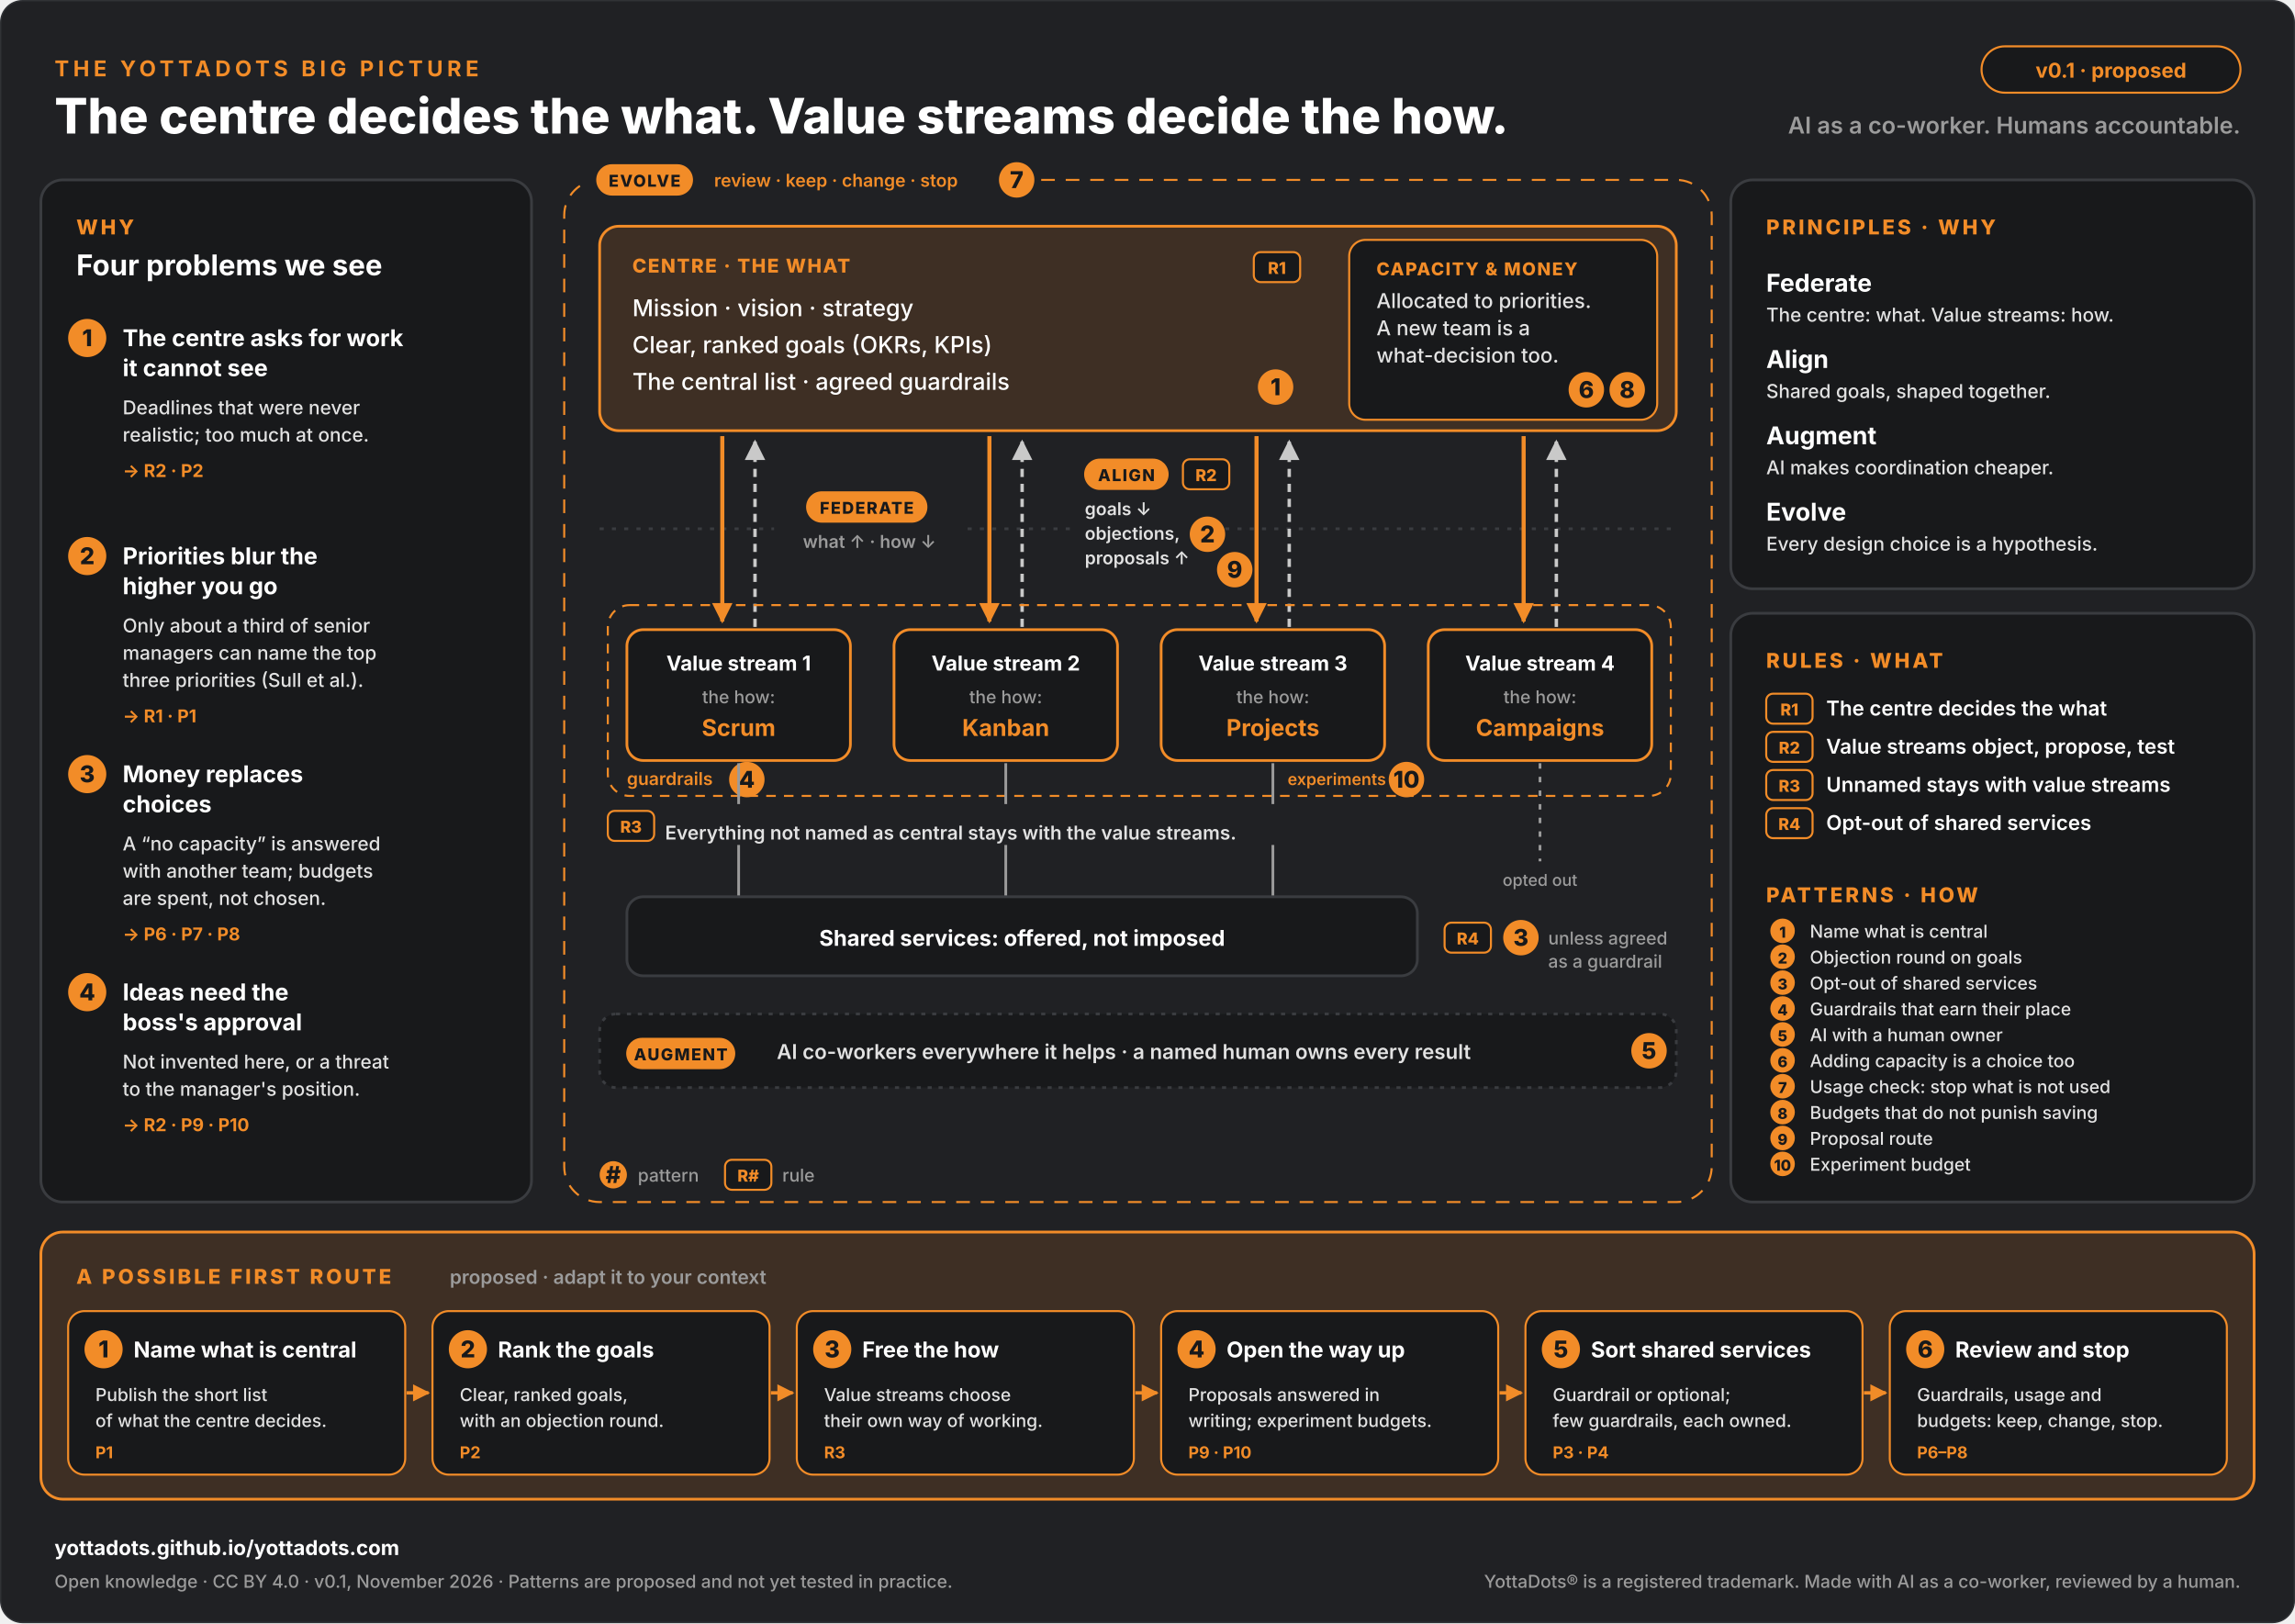
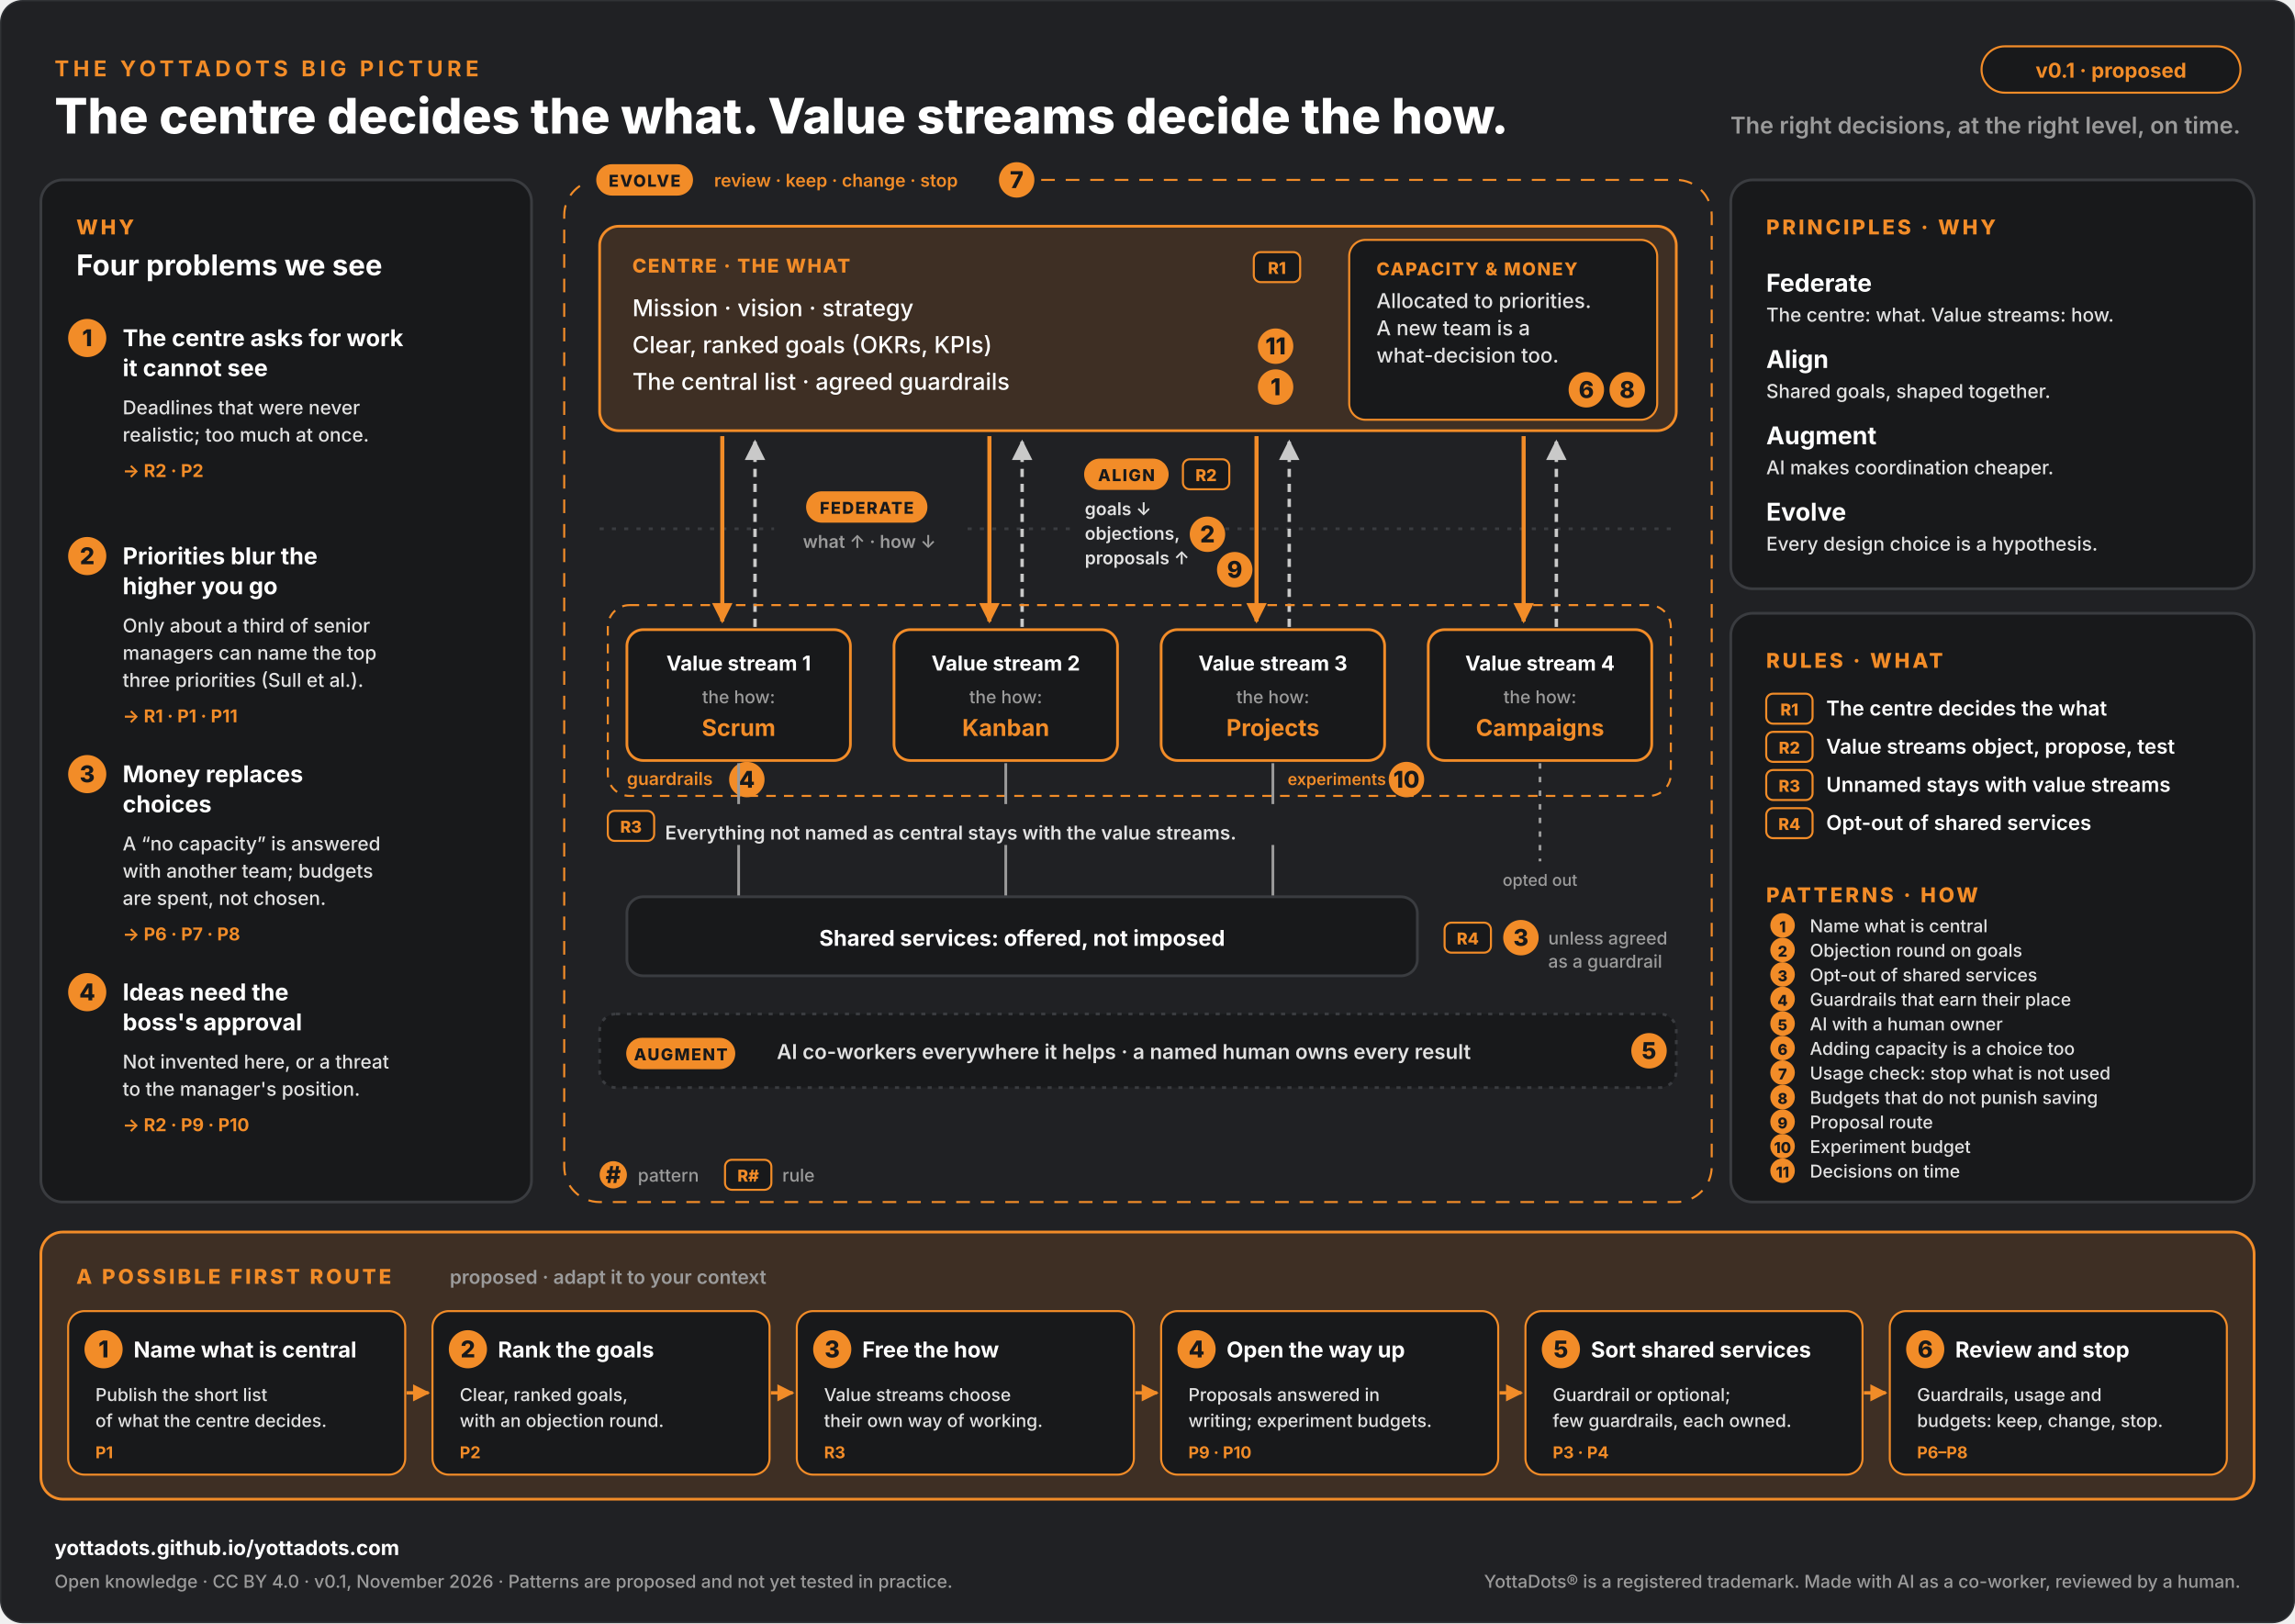
<svg xmlns="http://www.w3.org/2000/svg" viewBox="0 0 1684 1191" width="1684" height="1191" role="img" aria-labelledby="t d" font-family="Inter, ui-sans-serif, system-ui, -apple-system, 'Segoe UI', sans-serif">
  <defs>
    <marker id="arr" viewBox="0 0 10 10" refX="9" refY="5" markerWidth="6" markerHeight="6" orient="auto">
      <path d="M0,0 L10,5 L0,10 z" fill="#c9c9c9" />
    </marker>
    <marker id="arrO" viewBox="0 0 10 10" refX="9" refY="5" markerWidth="5" markerHeight="5" orient="auto">
      <path d="M0,0 L10,5 L0,10 z" fill="#f28c28" />
    </marker>
  </defs>
  <rect x="0.5" y="0.5" width="1683" height="1190" rx="16" fill="#202124" stroke="#303236" />
  <text x="40" y="56" font-size="16" fill="#f28c28" font-weight="700" text-anchor="start" letter-spacing="3">THE YOTTADOTS BIG PICTURE</text>
  <text x="40" y="98" font-size="36" fill="#ffffff" font-weight="800" text-anchor="start">The centre decides the what. Value streams decide the how.</text>
  <rect x="1454" y="34" width="190" height="34" rx="17" fill="#18191b" stroke="#f28c28" stroke-width="1.5" />
  <text x="1549" y="57" font-size="15" fill="#f28c28" font-weight="700" text-anchor="middle">v0.1 · proposed</text>
-   <text x="1644" y="98" font-size="17" fill="#9b9b9b" font-weight="600" text-anchor="end">AI as a co-worker. Humans accountable.</text>
+   <text x="1644" y="98" font-size="17" fill="#9b9b9b" font-weight="600" text-anchor="end">The right decisions, at the right level, on time.</text>
  <rect x="30" y="132" width="360" height="750" rx="16" fill="#18191b" stroke="#3a3c40" stroke-width="2" />
  <text x="56" y="172" font-size="15" fill="#f28c28" font-weight="800" text-anchor="start" letter-spacing="2">WHY</text>
  <text x="56" y="202" font-size="21" fill="#ffffff" font-weight="700" text-anchor="start">Four problems we see</text>
  <circle cx="64" cy="248" r="14" fill="#f28c28" />
  <text x="64" y="254" font-size="17" fill="#18191b" font-weight="800" text-anchor="middle">1</text>
  <text x="90" y="254" font-size="17" fill="#ffffff" font-weight="700" text-anchor="start">The centre asks for work</text>
  <text x="90" y="276" font-size="17" fill="#ffffff" font-weight="700" text-anchor="start">it cannot see</text>
  <text x="90" y="304" font-size="14" fill="#e2e2e2" font-weight="500" text-anchor="start">Deadlines that were never</text>
  <text x="90" y="324" font-size="14" fill="#e2e2e2" font-weight="500" text-anchor="start">realistic; too much at once.</text>
  <text x="90" y="350" font-size="13" fill="#f28c28" font-weight="700" text-anchor="start">→ R2 · P2</text>
  <circle cx="64" cy="408" r="14" fill="#f28c28" />
  <text x="64" y="414" font-size="17" fill="#18191b" font-weight="800" text-anchor="middle">2</text>
  <text x="90" y="414" font-size="17" fill="#ffffff" font-weight="700" text-anchor="start">Priorities blur the</text>
  <text x="90" y="436" font-size="17" fill="#ffffff" font-weight="700" text-anchor="start">higher you go</text>
  <text x="90" y="464" font-size="14" fill="#e2e2e2" font-weight="500" text-anchor="start">Only about a third of senior</text>
  <text x="90" y="484" font-size="14" fill="#e2e2e2" font-weight="500" text-anchor="start">managers can name the top</text>
  <text x="90" y="504" font-size="14" fill="#e2e2e2" font-weight="500" text-anchor="start">three priorities (Sull et al.).</text>
-   <text x="90" y="530" font-size="13" fill="#f28c28" font-weight="700" text-anchor="start">→ R1 · P1</text>
+   <text x="90" y="530" font-size="13" fill="#f28c28" font-weight="700" text-anchor="start">→ R1 · P1 · P11</text>
  <circle cx="64" cy="568" r="14" fill="#f28c28" />
  <text x="64" y="574" font-size="17" fill="#18191b" font-weight="800" text-anchor="middle">3</text>
  <text x="90" y="574" font-size="17" fill="#ffffff" font-weight="700" text-anchor="start">Money replaces</text>
  <text x="90" y="596" font-size="17" fill="#ffffff" font-weight="700" text-anchor="start">choices</text>
  <text x="90" y="624" font-size="14" fill="#e2e2e2" font-weight="500" text-anchor="start">A “no capacity” is answered</text>
  <text x="90" y="644" font-size="14" fill="#e2e2e2" font-weight="500" text-anchor="start">with another team; budgets</text>
  <text x="90" y="664" font-size="14" fill="#e2e2e2" font-weight="500" text-anchor="start">are spent, not chosen.</text>
  <text x="90" y="690" font-size="13" fill="#f28c28" font-weight="700" text-anchor="start">→ P6 · P7 · P8</text>
  <circle cx="64" cy="728" r="14" fill="#f28c28" />
  <text x="64" y="734" font-size="17" fill="#18191b" font-weight="800" text-anchor="middle">4</text>
  <text x="90" y="734" font-size="17" fill="#ffffff" font-weight="700" text-anchor="start">Ideas need the</text>
  <text x="90" y="756" font-size="17" fill="#ffffff" font-weight="700" text-anchor="start">boss's approval</text>
  <text x="90" y="784" font-size="14" fill="#e2e2e2" font-weight="500" text-anchor="start">Not invented here, or a threat</text>
  <text x="90" y="804" font-size="14" fill="#e2e2e2" font-weight="500" text-anchor="start">to the manager's position.</text>
  <text x="90" y="830" font-size="13" fill="#f28c28" font-weight="700" text-anchor="start">→ R2 · P9 · P10</text>
  <rect x="414" y="132" width="842" height="750" rx="26" fill="none" stroke="#f28c28" stroke-width="1.5" stroke-dasharray="10 8" />
  <rect x="432" y="118" width="330" height="28" rx="6" fill="#202124" stroke="#202124" stroke-width="0" />
  <rect x="438" y="121" width="70" height="22" rx="11" fill="#f28c28" stroke="#f28c28" stroke-width="1" />
  <text x="473.0" y="137" font-size="12" fill="#18191b" font-weight="800" text-anchor="middle" letter-spacing="1">EVOLVE</text>
  <text x="524" y="137" font-size="13" fill="#f28c28" font-weight="600" text-anchor="start">review · keep · change · stop</text>
  <circle cx="746" cy="132" r="13" fill="#f28c28" />
  <text x="746" y="138" font-size="17" fill="#18191b" font-weight="800" text-anchor="middle">7</text>
  <rect x="440" y="166" width="790" height="150" rx="14" fill="rgba(242,140,40,0.14)" stroke="#f28c28" stroke-width="2" />
  <text x="464" y="200" font-size="14" fill="#f28c28" font-weight="800" text-anchor="start" letter-spacing="1">CENTRE · THE WHAT</text>
  <text x="464" y="232" font-size="17" fill="#ffffff" font-weight="500" text-anchor="start">Mission · vision · strategy</text>
  <text x="464" y="259" font-size="17" fill="#ffffff" font-weight="500" text-anchor="start">Clear, ranked goals (OKRs, KPIs)</text>
  <text x="464" y="286" font-size="17" fill="#ffffff" font-weight="500" text-anchor="start">The central list · agreed guardrails</text>
  <rect x="920" y="185" width="34" height="22" rx="5" fill="#18191b" stroke="#f28c28" stroke-width="1.5" />
  <text x="937" y="201" font-size="12" fill="#f28c28" font-weight="800" text-anchor="middle">R1</text>
  <circle cx="936" cy="284" r="13" fill="#f28c28" />
  <text x="936" y="290" font-size="17" fill="#18191b" font-weight="800" text-anchor="middle">1</text>
+   <circle cx="936" cy="254" r="13" fill="#f28c28" />
+   <text x="936" y="260" font-size="17" fill="#18191b" font-weight="800" text-anchor="middle">11</text>
  <rect x="990" y="176" width="226" height="132" rx="12" fill="#18191b" stroke="#f28c28" stroke-width="1.5" />
  <text x="1010" y="202" font-size="13" fill="#f28c28" font-weight="800" text-anchor="start" letter-spacing="1">CAPACITY &amp; MONEY</text>
  <text x="1010" y="226" font-size="15" fill="#e2e2e2" font-weight="500" text-anchor="start">Allocated to priorities.</text>
  <text x="1010" y="246" font-size="15" fill="#e2e2e2" font-weight="500" text-anchor="start">A new team is a</text>
  <text x="1010" y="266" font-size="15" fill="#e2e2e2" font-weight="500" text-anchor="start">what-decision too.</text>
  <circle cx="1164" cy="286" r="13" fill="#f28c28" />
  <text x="1164" y="292" font-size="17" fill="#18191b" font-weight="800" text-anchor="middle">6</text>
  <circle cx="1194" cy="286" r="13" fill="#f28c28" />
  <text x="1194" y="292" font-size="17" fill="#18191b" font-weight="800" text-anchor="middle">8</text>
  <line x1="440" y1="388" x2="1230" y2="388" stroke="#3a3c40" stroke-width="2" stroke-dasharray="3 6" />
  <rect x="568" y="358" width="140" height="64" rx="6" fill="#202124" stroke="#202124" stroke-width="0" />
  <rect x="592" y="361" width="88" height="22" rx="11" fill="#f28c28" stroke="#f28c28" stroke-width="1" />
  <text x="636.0" y="377" font-size="12" fill="#18191b" font-weight="800" text-anchor="middle" letter-spacing="1">FEDERATE</text>
  <text x="638" y="402" font-size="13" fill="#9b9b9b" font-weight="600" text-anchor="middle">what ↑ · how ↓</text>
  <line x1="530" y1="320" x2="530" y2="456" stroke="#f28c28" stroke-width="3" marker-end="url(#arrO)" />
  <line x1="554" y1="460" x2="554" y2="324" stroke="#c9c9c9" stroke-width="2.5" marker-end="url(#arr)" stroke-dasharray="6 5" />
  <line x1="726" y1="320" x2="726" y2="456" stroke="#f28c28" stroke-width="3" marker-end="url(#arrO)" />
  <line x1="750" y1="460" x2="750" y2="324" stroke="#c9c9c9" stroke-width="2.5" marker-end="url(#arr)" stroke-dasharray="6 5" />
  <line x1="922" y1="320" x2="922" y2="456" stroke="#f28c28" stroke-width="3" marker-end="url(#arrO)" />
  <line x1="946" y1="460" x2="946" y2="324" stroke="#c9c9c9" stroke-width="2.5" marker-end="url(#arr)" stroke-dasharray="6 5" />
  <line x1="1118" y1="320" x2="1118" y2="456" stroke="#f28c28" stroke-width="3" marker-end="url(#arrO)" />
  <line x1="1142" y1="460" x2="1142" y2="324" stroke="#c9c9c9" stroke-width="2.5" marker-end="url(#arr)" stroke-dasharray="6 5" />
  <rect x="796" y="337" width="61" height="22" rx="11" fill="#f28c28" stroke="#f28c28" stroke-width="1" />
  <text x="826.5" y="353" font-size="12" fill="#18191b" font-weight="800" text-anchor="middle" letter-spacing="1">ALIGN</text>
  <rect x="790" y="365" width="86" height="56" rx="4" fill="#202124" stroke="#202124" stroke-width="0" />
  <text x="796" y="378" font-size="13" fill="#e2e2e2" font-weight="600" text-anchor="start">goals ↓</text>
  <text x="796" y="396" font-size="13" fill="#e2e2e2" font-weight="600" text-anchor="start">objections,</text>
  <text x="796" y="414" font-size="13" fill="#e2e2e2" font-weight="600" text-anchor="start">proposals ↑</text>
  <rect x="868" y="337" width="34" height="22" rx="5" fill="#18191b" stroke="#f28c28" stroke-width="1.5" />
  <text x="885" y="353" font-size="12" fill="#f28c28" font-weight="800" text-anchor="middle">R2</text>
  <circle cx="886" cy="392" r="13" fill="#f28c28" />
  <text x="886" y="398" font-size="17" fill="#18191b" font-weight="800" text-anchor="middle">2</text>
  <circle cx="906" cy="418" r="13" fill="#f28c28" />
  <text x="906" y="424" font-size="17" fill="#18191b" font-weight="800" text-anchor="middle">9</text>
  <rect x="446" y="444" width="780" height="140" rx="16" fill="none" stroke="#f28c28" stroke-width="1.5" stroke-dasharray="7 6" />
  <text x="460" y="576" font-size="13" fill="#f28c28" font-weight="600" text-anchor="start">guardrails</text>
  <circle cx="548" cy="572" r="13" fill="#f28c28" />
  <text x="548" y="578" font-size="17" fill="#18191b" font-weight="800" text-anchor="middle">4</text>
  <rect x="460" y="462" width="164" height="96" rx="12" fill="#18191b" stroke="#f28c28" stroke-width="2" />
  <text x="542" y="492" font-size="15" fill="#ffffff" font-weight="700" text-anchor="middle">Value stream 1</text>
  <text x="542" y="516" font-size="13" fill="#9b9b9b" font-weight="500" text-anchor="middle">the how:</text>
  <text x="542" y="540" font-size="17" fill="#f28c28" font-weight="700" text-anchor="middle">Scrum</text>
  <rect x="656" y="462" width="164" height="96" rx="12" fill="#18191b" stroke="#f28c28" stroke-width="2" />
  <text x="738" y="492" font-size="15" fill="#ffffff" font-weight="700" text-anchor="middle">Value stream 2</text>
  <text x="738" y="516" font-size="13" fill="#9b9b9b" font-weight="500" text-anchor="middle">the how:</text>
  <text x="738" y="540" font-size="17" fill="#f28c28" font-weight="700" text-anchor="middle">Kanban</text>
  <rect x="852" y="462" width="164" height="96" rx="12" fill="#18191b" stroke="#f28c28" stroke-width="2" />
  <text x="934" y="492" font-size="15" fill="#ffffff" font-weight="700" text-anchor="middle">Value stream 3</text>
  <text x="934" y="516" font-size="13" fill="#9b9b9b" font-weight="500" text-anchor="middle">the how:</text>
  <text x="934" y="540" font-size="17" fill="#f28c28" font-weight="700" text-anchor="middle">Projects</text>
  <rect x="1048" y="462" width="164" height="96" rx="12" fill="#18191b" stroke="#f28c28" stroke-width="2" />
  <text x="1130" y="492" font-size="15" fill="#ffffff" font-weight="700" text-anchor="middle">Value stream 4</text>
  <text x="1130" y="516" font-size="13" fill="#9b9b9b" font-weight="500" text-anchor="middle">the how:</text>
  <text x="1130" y="540" font-size="17" fill="#f28c28" font-weight="700" text-anchor="middle">Campaigns</text>
  <line x1="542" y1="560" x2="542" y2="658" stroke="#9b9b9b" stroke-width="2" />
  <line x1="738" y1="560" x2="738" y2="658" stroke="#9b9b9b" stroke-width="2" />
  <line x1="934" y1="560" x2="934" y2="658" stroke="#9b9b9b" stroke-width="2" />
  <line x1="1130" y1="560" x2="1130" y2="632" stroke="#9b9b9b" stroke-width="2" stroke-dasharray="4 6" />
  <text x="1130" y="650" font-size="12" fill="#9b9b9b" font-weight="500" text-anchor="middle">opted out</text>
  <rect x="442" y="590" width="520" height="30" rx="6" fill="#202124" stroke="#202124" stroke-width="0" />
  <circle cx="1032" cy="572" r="13" fill="#f28c28" />
  <text x="1032" y="578" font-size="17" fill="#18191b" font-weight="800" text-anchor="middle">10</text>
  <text x="1017" y="576" font-size="12" fill="#f28c28" font-weight="600" text-anchor="end">experiments</text>
  <rect x="446" y="595" width="34" height="22" rx="5" fill="#18191b" stroke="#f28c28" stroke-width="1.5" />
  <text x="463" y="611" font-size="12" fill="#f28c28" font-weight="800" text-anchor="middle">R3</text>
  <text x="488" y="616" font-size="14" fill="#e2e2e2" font-weight="600" text-anchor="start">Everything not named as central stays with the value streams.</text>
  <rect x="460" y="658" width="580" height="58" rx="12" fill="#18191b" stroke="#3a3c40" stroke-width="2" />
  <text x="750" y="694" font-size="16" fill="#ffffff" font-weight="700" text-anchor="middle">Shared services: offered, not imposed</text>
  <rect x="1060" y="677" width="34" height="22" rx="5" fill="#18191b" stroke="#f28c28" stroke-width="1.5" />
  <text x="1077" y="693" font-size="12" fill="#f28c28" font-weight="800" text-anchor="middle">R4</text>
  <circle cx="1116" cy="688" r="13" fill="#f28c28" />
  <text x="1116" y="694" font-size="17" fill="#18191b" font-weight="800" text-anchor="middle">3</text>
  <text x="1136" y="693" font-size="13" fill="#9b9b9b" font-weight="500" text-anchor="start">unless agreed</text>
  <text x="1136" y="710" font-size="13" fill="#9b9b9b" font-weight="500" text-anchor="start">as a guardrail</text>
  <rect x="440" y="744" width="790" height="54" rx="12" fill="#18191b" stroke="#3a3c40" stroke-width="2" stroke-dasharray="3 5" />
  <rect x="460" y="762" width="79" height="22" rx="11" fill="#f28c28" stroke="#f28c28" stroke-width="1" />
  <text x="499.5" y="778" font-size="12" fill="#18191b" font-weight="800" text-anchor="middle" letter-spacing="1">AUGMENT</text>
  <text x="570" y="777" font-size="15" fill="#e2e2e2" font-weight="600" text-anchor="start">AI co-workers everywhere it helps · a named human owns every result</text>
  <circle cx="1210" cy="771" r="13" fill="#f28c28" />
  <text x="1210" y="777" font-size="17" fill="#18191b" font-weight="800" text-anchor="middle">5</text>
  <circle cx="450" cy="862" r="10" fill="#f28c28" />
  <text x="450" y="868" font-size="17" fill="#18191b" font-weight="800" text-anchor="middle">#</text>
  <text x="468" y="867" font-size="13" fill="#9b9b9b" font-weight="500" text-anchor="start">pattern</text>
  <rect x="532" y="851" width="34" height="22" rx="5" fill="#18191b" stroke="#f28c28" stroke-width="1.5" />
  <text x="549" y="867" font-size="12" fill="#f28c28" font-weight="800" text-anchor="middle">R#</text>
  <text x="574" y="867" font-size="13" fill="#9b9b9b" font-weight="500" text-anchor="start">rule</text>
  <rect x="1270" y="132" width="384" height="300" rx="16" fill="#18191b" stroke="#3a3c40" stroke-width="2" />
  <text x="1296" y="172" font-size="15" fill="#f28c28" font-weight="800" text-anchor="start" letter-spacing="2">PRINCIPLES · WHY</text>
  <text x="1296" y="214" font-size="18" fill="#ffffff" font-weight="700" text-anchor="start">Federate</text>
  <text x="1296" y="236" font-size="14" fill="#e2e2e2" font-weight="500" text-anchor="start">The centre: what. Value streams: how.</text>
  <text x="1296" y="270" font-size="18" fill="#ffffff" font-weight="700" text-anchor="start">Align</text>
  <text x="1296" y="292" font-size="14" fill="#e2e2e2" font-weight="500" text-anchor="start">Shared goals, shaped together.</text>
  <text x="1296" y="326" font-size="18" fill="#ffffff" font-weight="700" text-anchor="start">Augment</text>
  <text x="1296" y="348" font-size="14" fill="#e2e2e2" font-weight="500" text-anchor="start">AI makes coordination cheaper.</text>
  <text x="1296" y="382" font-size="18" fill="#ffffff" font-weight="700" text-anchor="start">Evolve</text>
  <text x="1296" y="404" font-size="14" fill="#e2e2e2" font-weight="500" text-anchor="start">Every design choice is a hypothesis.</text>
  <rect x="1270" y="450" width="384" height="432" rx="16" fill="#18191b" stroke="#3a3c40" stroke-width="2" />
  <text x="1296" y="490" font-size="15" fill="#f28c28" font-weight="800" text-anchor="start" letter-spacing="2">RULES · WHAT</text>
  <rect x="1296" y="509" width="34" height="22" rx="5" fill="#18191b" stroke="#f28c28" stroke-width="1.5" />
  <text x="1313" y="525" font-size="12" fill="#f28c28" font-weight="800" text-anchor="middle">R1</text>
  <text x="1340" y="525" font-size="15" fill="#ffffff" font-weight="600" text-anchor="start">The centre decides the what</text>
  <rect x="1296" y="537" width="34" height="22" rx="5" fill="#18191b" stroke="#f28c28" stroke-width="1.5" />
  <text x="1313" y="553" font-size="12" fill="#f28c28" font-weight="800" text-anchor="middle">R2</text>
  <text x="1340" y="553" font-size="15" fill="#ffffff" font-weight="600" text-anchor="start">Value streams object, propose, test</text>
  <rect x="1296" y="565" width="34" height="22" rx="5" fill="#18191b" stroke="#f28c28" stroke-width="1.5" />
  <text x="1313" y="581" font-size="12" fill="#f28c28" font-weight="800" text-anchor="middle">R3</text>
  <text x="1340" y="581" font-size="15" fill="#ffffff" font-weight="600" text-anchor="start">Unnamed stays with value streams</text>
  <rect x="1296" y="593" width="34" height="22" rx="5" fill="#18191b" stroke="#f28c28" stroke-width="1.5" />
  <text x="1313" y="609" font-size="12" fill="#f28c28" font-weight="800" text-anchor="middle">R4</text>
  <text x="1340" y="609" font-size="15" fill="#ffffff" font-weight="600" text-anchor="start">Opt-out of shared services</text>
  <text x="1296" y="662" font-size="15" fill="#f28c28" font-weight="800" text-anchor="start" letter-spacing="2">PATTERNS · HOW</text>
-   <circle cx="1308" cy="683" r="9" fill="#f28c28" />
-   <text x="1308" y="688" font-size="11" fill="#18191b" font-weight="800" text-anchor="middle">1</text>
-   <text x="1328" y="688" font-size="13" fill="#e2e2e2" font-weight="500" text-anchor="start">Name what is central</text>
-   <circle cx="1308" cy="702" r="9" fill="#f28c28" />
-   <text x="1308" y="707" font-size="11" fill="#18191b" font-weight="800" text-anchor="middle">2</text>
-   <text x="1328" y="707" font-size="13" fill="#e2e2e2" font-weight="500" text-anchor="start">Objection round on goals</text>
-   <circle cx="1308" cy="721" r="9" fill="#f28c28" />
-   <text x="1308" y="726" font-size="11" fill="#18191b" font-weight="800" text-anchor="middle">3</text>
-   <text x="1328" y="726" font-size="13" fill="#e2e2e2" font-weight="500" text-anchor="start">Opt-out of shared services</text>
-   <circle cx="1308" cy="740" r="9" fill="#f28c28" />
-   <text x="1308" y="745" font-size="11" fill="#18191b" font-weight="800" text-anchor="middle">4</text>
-   <text x="1328" y="745" font-size="13" fill="#e2e2e2" font-weight="500" text-anchor="start">Guardrails that earn their place</text>
-   <circle cx="1308" cy="759" r="9" fill="#f28c28" />
-   <text x="1308" y="764" font-size="11" fill="#18191b" font-weight="800" text-anchor="middle">5</text>
-   <text x="1328" y="764" font-size="13" fill="#e2e2e2" font-weight="500" text-anchor="start">AI with a human owner</text>
-   <circle cx="1308" cy="778" r="9" fill="#f28c28" />
-   <text x="1308" y="783" font-size="11" fill="#18191b" font-weight="800" text-anchor="middle">6</text>
-   <text x="1328" y="783" font-size="13" fill="#e2e2e2" font-weight="500" text-anchor="start">Adding capacity is a choice too</text>
-   <circle cx="1308" cy="797" r="9" fill="#f28c28" />
-   <text x="1308" y="802" font-size="11" fill="#18191b" font-weight="800" text-anchor="middle">7</text>
-   <text x="1328" y="802" font-size="13" fill="#e2e2e2" font-weight="500" text-anchor="start">Usage check: stop what is not used</text>
-   <circle cx="1308" cy="816" r="9" fill="#f28c28" />
-   <text x="1308" y="821" font-size="11" fill="#18191b" font-weight="800" text-anchor="middle">8</text>
-   <text x="1328" y="821" font-size="13" fill="#e2e2e2" font-weight="500" text-anchor="start">Budgets that do not punish saving</text>
-   <circle cx="1308" cy="835" r="9" fill="#f28c28" />
-   <text x="1308" y="840" font-size="11" fill="#18191b" font-weight="800" text-anchor="middle">9</text>
-   <text x="1328" y="840" font-size="13" fill="#e2e2e2" font-weight="500" text-anchor="start">Proposal route</text>
-   <circle cx="1308" cy="854" r="9" fill="#f28c28" />
-   <text x="1308" y="859" font-size="11" fill="#18191b" font-weight="800" text-anchor="middle">10</text>
-   <text x="1328" y="859" font-size="13" fill="#e2e2e2" font-weight="500" text-anchor="start">Experiment budget</text>
+   <circle cx="1308" cy="679" r="9" fill="#f28c28" />
+   <text x="1308" y="684" font-size="11" fill="#18191b" font-weight="800" text-anchor="middle">1</text>
+   <text x="1328" y="684" font-size="13" fill="#e2e2e2" font-weight="500" text-anchor="start">Name what is central</text>
+   <circle cx="1308" cy="697" r="9" fill="#f28c28" />
+   <text x="1308" y="702" font-size="11" fill="#18191b" font-weight="800" text-anchor="middle">2</text>
+   <text x="1328" y="702" font-size="13" fill="#e2e2e2" font-weight="500" text-anchor="start">Objection round on goals</text>
+   <circle cx="1308" cy="715" r="9" fill="#f28c28" />
+   <text x="1308" y="720" font-size="11" fill="#18191b" font-weight="800" text-anchor="middle">3</text>
+   <text x="1328" y="720" font-size="13" fill="#e2e2e2" font-weight="500" text-anchor="start">Opt-out of shared services</text>
+   <circle cx="1308" cy="733" r="9" fill="#f28c28" />
+   <text x="1308" y="738" font-size="11" fill="#18191b" font-weight="800" text-anchor="middle">4</text>
+   <text x="1328" y="738" font-size="13" fill="#e2e2e2" font-weight="500" text-anchor="start">Guardrails that earn their place</text>
+   <circle cx="1308" cy="751" r="9" fill="#f28c28" />
+   <text x="1308" y="756" font-size="11" fill="#18191b" font-weight="800" text-anchor="middle">5</text>
+   <text x="1328" y="756" font-size="13" fill="#e2e2e2" font-weight="500" text-anchor="start">AI with a human owner</text>
+   <circle cx="1308" cy="769" r="9" fill="#f28c28" />
+   <text x="1308" y="774" font-size="11" fill="#18191b" font-weight="800" text-anchor="middle">6</text>
+   <text x="1328" y="774" font-size="13" fill="#e2e2e2" font-weight="500" text-anchor="start">Adding capacity is a choice too</text>
+   <circle cx="1308" cy="787" r="9" fill="#f28c28" />
+   <text x="1308" y="792" font-size="11" fill="#18191b" font-weight="800" text-anchor="middle">7</text>
+   <text x="1328" y="792" font-size="13" fill="#e2e2e2" font-weight="500" text-anchor="start">Usage check: stop what is not used</text>
+   <circle cx="1308" cy="805" r="9" fill="#f28c28" />
+   <text x="1308" y="810" font-size="11" fill="#18191b" font-weight="800" text-anchor="middle">8</text>
+   <text x="1328" y="810" font-size="13" fill="#e2e2e2" font-weight="500" text-anchor="start">Budgets that do not punish saving</text>
+   <circle cx="1308" cy="823" r="9" fill="#f28c28" />
+   <text x="1308" y="828" font-size="11" fill="#18191b" font-weight="800" text-anchor="middle">9</text>
+   <text x="1328" y="828" font-size="13" fill="#e2e2e2" font-weight="500" text-anchor="start">Proposal route</text>
+   <circle cx="1308" cy="841" r="9" fill="#f28c28" />
+   <text x="1308" y="846" font-size="11" fill="#18191b" font-weight="800" text-anchor="middle">10</text>
+   <text x="1328" y="846" font-size="13" fill="#e2e2e2" font-weight="500" text-anchor="start">Experiment budget</text>
+   <circle cx="1308" cy="859" r="9" fill="#f28c28" />
+   <text x="1308" y="864" font-size="11" fill="#18191b" font-weight="800" text-anchor="middle">11</text>
+   <text x="1328" y="864" font-size="13" fill="#e2e2e2" font-weight="500" text-anchor="start">Decisions on time</text>
  <rect x="30" y="904" width="1624" height="196" rx="16" fill="rgba(242,140,40,0.14)" stroke="#f28c28" stroke-width="2" />
  <text x="56" y="942" font-size="15" fill="#f28c28" font-weight="800" text-anchor="start" letter-spacing="2">A POSSIBLE FIRST ROUTE</text>
  <text x="330" y="942" font-size="14" fill="#9b9b9b" font-weight="600" text-anchor="start">proposed · adapt it to your context</text>
  <rect x="50.0" y="962" width="247.333" height="120" rx="12" fill="#18191b" stroke="#f28c28" stroke-width="1.5" />
  <circle cx="76.0" cy="990" r="14" fill="#f28c28" />
  <text x="76.0" y="996" font-size="17" fill="#18191b" font-weight="800" text-anchor="middle">1</text>
  <text x="98.0" y="996" font-size="16" fill="#ffffff" font-weight="700" text-anchor="start">Name what is central</text>
  <text x="70.0" y="1028" font-size="13" fill="#e2e2e2" font-weight="500" text-anchor="start">Publish the short list</text>
  <text x="70.0" y="1047" font-size="13" fill="#e2e2e2" font-weight="500" text-anchor="start">of what the centre decides.</text>
  <text x="70.0" y="1070" font-size="12" fill="#f28c28" font-weight="700" text-anchor="start">P1</text>
  <line x1="298.333" y1="1022" x2="314.333" y2="1022" stroke="#f28c28" stroke-width="2.5" marker-end="url(#arrO)" />
  <rect x="317.333" y="962" width="247.333" height="120" rx="12" fill="#18191b" stroke="#f28c28" stroke-width="1.5" />
  <circle cx="343.333" cy="990" r="14" fill="#f28c28" />
  <text x="343.333" y="996" font-size="17" fill="#18191b" font-weight="800" text-anchor="middle">2</text>
  <text x="365.333" y="996" font-size="16" fill="#ffffff" font-weight="700" text-anchor="start">Rank the goals</text>
  <text x="337.333" y="1028" font-size="13" fill="#e2e2e2" font-weight="500" text-anchor="start">Clear, ranked goals,</text>
  <text x="337.333" y="1047" font-size="13" fill="#e2e2e2" font-weight="500" text-anchor="start">with an objection round.</text>
  <text x="337.333" y="1070" font-size="12" fill="#f28c28" font-weight="700" text-anchor="start">P2</text>
  <line x1="565.667" y1="1022" x2="581.667" y2="1022" stroke="#f28c28" stroke-width="2.5" marker-end="url(#arrO)" />
  <rect x="584.667" y="962" width="247.333" height="120" rx="12" fill="#18191b" stroke="#f28c28" stroke-width="1.5" />
  <circle cx="610.667" cy="990" r="14" fill="#f28c28" />
  <text x="610.667" y="996" font-size="17" fill="#18191b" font-weight="800" text-anchor="middle">3</text>
  <text x="632.667" y="996" font-size="16" fill="#ffffff" font-weight="700" text-anchor="start">Free the how</text>
  <text x="604.667" y="1028" font-size="13" fill="#e2e2e2" font-weight="500" text-anchor="start">Value streams choose</text>
  <text x="604.667" y="1047" font-size="13" fill="#e2e2e2" font-weight="500" text-anchor="start">their own way of working.</text>
  <text x="604.667" y="1070" font-size="12" fill="#f28c28" font-weight="700" text-anchor="start">R3</text>
  <line x1="833" y1="1022" x2="849" y2="1022" stroke="#f28c28" stroke-width="2.5" marker-end="url(#arrO)" />
  <rect x="852" y="962" width="247.333" height="120" rx="12" fill="#18191b" stroke="#f28c28" stroke-width="1.5" />
  <circle cx="878" cy="990" r="14" fill="#f28c28" />
  <text x="878" y="996" font-size="17" fill="#18191b" font-weight="800" text-anchor="middle">4</text>
  <text x="900" y="996" font-size="16" fill="#ffffff" font-weight="700" text-anchor="start">Open the way up</text>
  <text x="872" y="1028" font-size="13" fill="#e2e2e2" font-weight="500" text-anchor="start">Proposals answered in</text>
  <text x="872" y="1047" font-size="13" fill="#e2e2e2" font-weight="500" text-anchor="start">writing; experiment budgets.</text>
  <text x="872" y="1070" font-size="12" fill="#f28c28" font-weight="700" text-anchor="start">P9 · P10</text>
  <line x1="1100.333" y1="1022" x2="1116.333" y2="1022" stroke="#f28c28" stroke-width="2.5" marker-end="url(#arrO)" />
  <rect x="1119.333" y="962" width="247.333" height="120" rx="12" fill="#18191b" stroke="#f28c28" stroke-width="1.5" />
  <circle cx="1145.333" cy="990" r="14" fill="#f28c28" />
  <text x="1145.333" y="996" font-size="17" fill="#18191b" font-weight="800" text-anchor="middle">5</text>
  <text x="1167.333" y="996" font-size="16" fill="#ffffff" font-weight="700" text-anchor="start">Sort shared services</text>
  <text x="1139.333" y="1028" font-size="13" fill="#e2e2e2" font-weight="500" text-anchor="start">Guardrail or optional;</text>
  <text x="1139.333" y="1047" font-size="13" fill="#e2e2e2" font-weight="500" text-anchor="start">few guardrails, each owned.</text>
  <text x="1139.333" y="1070" font-size="12" fill="#f28c28" font-weight="700" text-anchor="start">P3 · P4</text>
  <line x1="1367.667" y1="1022" x2="1383.667" y2="1022" stroke="#f28c28" stroke-width="2.5" marker-end="url(#arrO)" />
  <rect x="1386.667" y="962" width="247.333" height="120" rx="12" fill="#18191b" stroke="#f28c28" stroke-width="1.5" />
  <circle cx="1412.667" cy="990" r="14" fill="#f28c28" />
  <text x="1412.667" y="996" font-size="17" fill="#18191b" font-weight="800" text-anchor="middle">6</text>
  <text x="1434.667" y="996" font-size="16" fill="#ffffff" font-weight="700" text-anchor="start">Review and stop</text>
  <text x="1406.667" y="1028" font-size="13" fill="#e2e2e2" font-weight="500" text-anchor="start">Guardrails, usage and</text>
  <text x="1406.667" y="1047" font-size="13" fill="#e2e2e2" font-weight="500" text-anchor="start">budgets: keep, change, stop.</text>
  <text x="1406.667" y="1070" font-size="12" fill="#f28c28" font-weight="700" text-anchor="start">P6–P8</text>
  <text x="40" y="1141" font-size="15" fill="#ffffff" font-weight="700" text-anchor="start">yottadots.github.io/yottadots.com</text>
  <text x="40" y="1165" font-size="13" fill="#9b9b9b" font-weight="500" text-anchor="start">Open knowledge · CC BY 4.0 · v0.1, November 2026 · Patterns are proposed and not yet tested in practice.</text>
  <text x="1644" y="1165" font-size="13" fill="#9b9b9b" font-weight="500" text-anchor="end">YottaDots® is a registered trademark. Made with AI as a co-worker, reviewed by a human.</text>
</svg>
